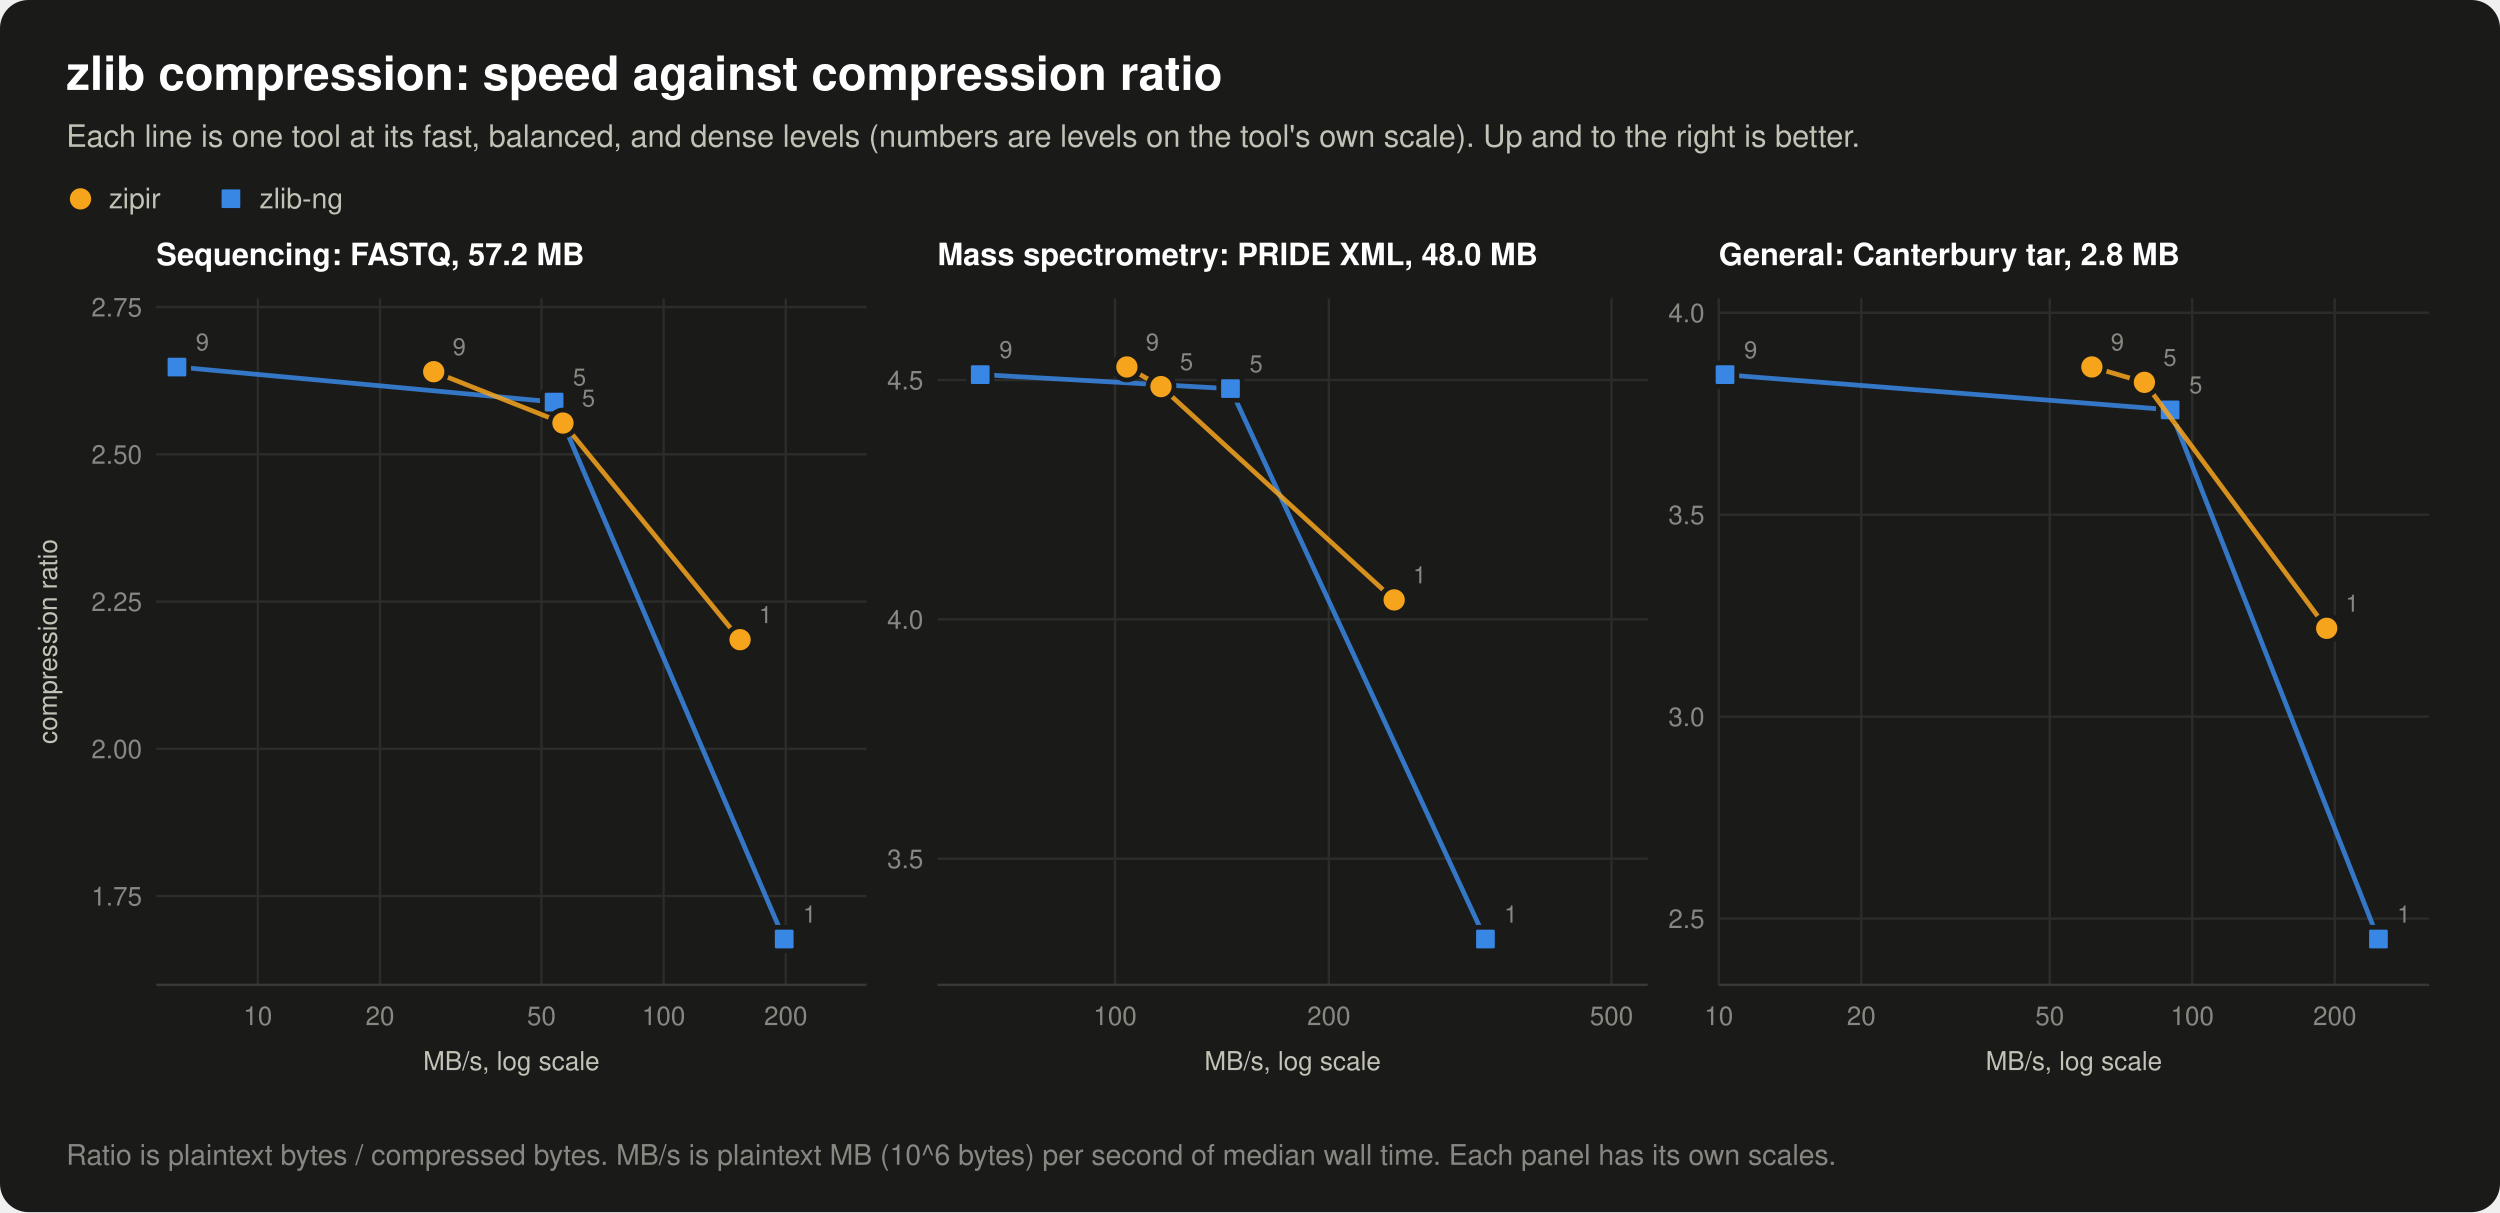
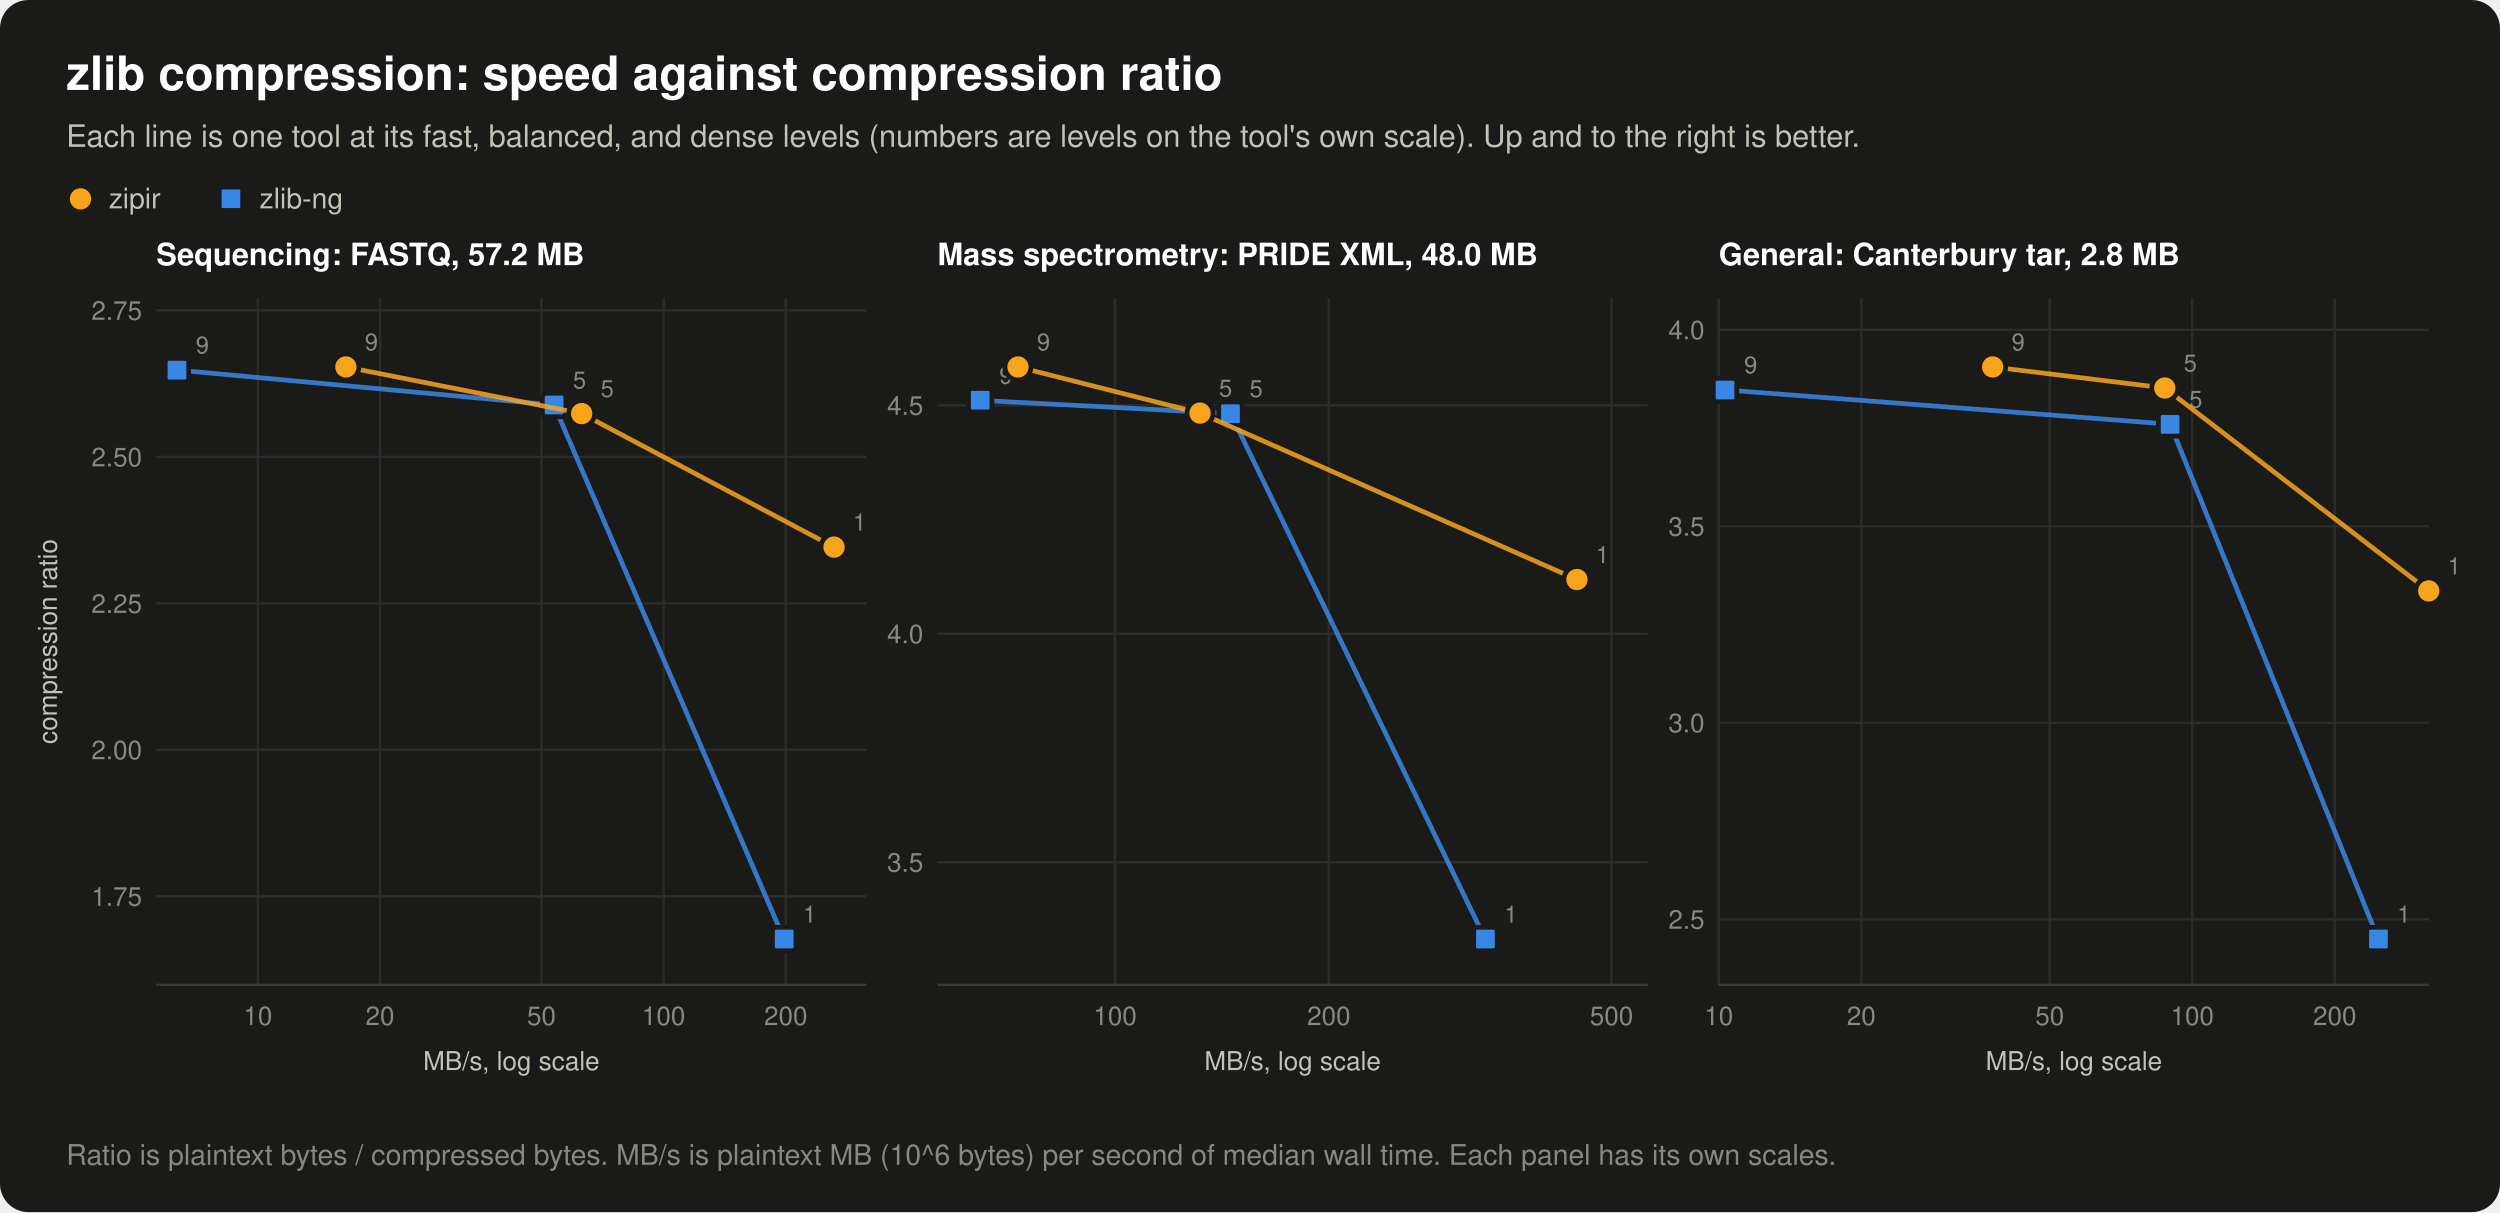
<svg xmlns="http://www.w3.org/2000/svg" viewBox="0 0 1056 512" width="1056" height="512" role="img" font-family="system-ui, -apple-system, &quot;Segoe UI&quot;, Helvetica, Arial, sans-serif">
  <rect width="1056" height="512" rx="12" fill="#1a1a19" />
  <text x="28.0" y="38.0" font-size="20" fill="#ffffff" text-anchor="start" font-weight="650">zlib compression: speed against compression ratio</text>
  <text x="28.0" y="62.0" font-size="13" fill="#c3c2b7" text-anchor="start" font-weight="400">Each line is one tool at its fast, balanced, and dense levels (numbers are levels on the tool's own scale). Up and to the right is better.</text>
  <circle cx="34.0" cy="84.0" r="5.5" fill="#f7a41d" stroke="#1a1a19" stroke-width="2" />
  <text x="46.0" y="88.0" font-size="12" fill="#c3c2b7" text-anchor="start" font-weight="400">zipir</text>
  <rect x="92.6" y="79.0" width="9.9" height="9.9" rx="1.5" fill="#3987e5" stroke="#1a1a19" stroke-width="2" />
  <text x="109.6" y="88.0" font-size="12" fill="#c3c2b7" text-anchor="start" font-weight="400">zlib-ng</text>
  <text x="66.0" y="112.0" font-size="13" fill="#ffffff" text-anchor="start" font-weight="600">Sequencing: FASTQ, 57.2 MB</text>
  <line x1="108.9" y1="126.0" x2="108.9" y2="416.0" stroke="#2c2c2a" stroke-width="1" />
  <text x="108.9" y="433.0" font-size="11" fill="#898781" text-anchor="middle" font-weight="400">10</text>
  <line x1="160.5" y1="126.0" x2="160.5" y2="416.0" stroke="#2c2c2a" stroke-width="1" />
  <text x="160.5" y="433.0" font-size="11" fill="#898781" text-anchor="middle" font-weight="400">20</text>
  <line x1="228.7" y1="126.0" x2="228.7" y2="416.0" stroke="#2c2c2a" stroke-width="1" />
  <text x="228.7" y="433.0" font-size="11" fill="#898781" text-anchor="middle" font-weight="400">50</text>
  <line x1="280.3" y1="126.0" x2="280.3" y2="416.0" stroke="#2c2c2a" stroke-width="1" />
  <text x="280.3" y="433.0" font-size="11" fill="#898781" text-anchor="middle" font-weight="400">100</text>
  <line x1="331.9" y1="126.0" x2="331.9" y2="416.0" stroke="#2c2c2a" stroke-width="1" />
  <text x="331.9" y="433.0" font-size="11" fill="#898781" text-anchor="middle" font-weight="400">200</text>
-   <line x1="66.0" y1="378.5" x2="366.0" y2="378.5" stroke="#2c2c2a" stroke-width="1" />
-   <text x="60.0" y="382.5" font-size="11" fill="#898781" text-anchor="end" font-weight="400">1.75</text>
-   <line x1="66.0" y1="316.3" x2="366.0" y2="316.3" stroke="#2c2c2a" stroke-width="1" />
-   <text x="60.0" y="320.3" font-size="11" fill="#898781" text-anchor="end" font-weight="400">2.00</text>
-   <line x1="66.0" y1="254.1" x2="366.0" y2="254.1" stroke="#2c2c2a" stroke-width="1" />
-   <text x="60.0" y="258.1" font-size="11" fill="#898781" text-anchor="end" font-weight="400">2.25</text>
-   <line x1="66.0" y1="191.9" x2="366.0" y2="191.9" stroke="#2c2c2a" stroke-width="1" />
-   <text x="60.0" y="195.9" font-size="11" fill="#898781" text-anchor="end" font-weight="400">2.50</text>
-   <line x1="66.0" y1="129.7" x2="366.0" y2="129.7" stroke="#2c2c2a" stroke-width="1" />
-   <text x="60.0" y="133.7" font-size="11" fill="#898781" text-anchor="end" font-weight="400">2.75</text>
+   <line x1="66.0" y1="378.6" x2="366.0" y2="378.6" stroke="#2c2c2a" stroke-width="1" />
+   <text x="60.0" y="382.6" font-size="11" fill="#898781" text-anchor="end" font-weight="400">1.75</text>
+   <line x1="66.0" y1="316.7" x2="366.0" y2="316.7" stroke="#2c2c2a" stroke-width="1" />
+   <text x="60.0" y="320.7" font-size="11" fill="#898781" text-anchor="end" font-weight="400">2.00</text>
+   <line x1="66.0" y1="254.9" x2="366.0" y2="254.9" stroke="#2c2c2a" stroke-width="1" />
+   <text x="60.0" y="258.9" font-size="11" fill="#898781" text-anchor="end" font-weight="400">2.25</text>
+   <line x1="66.0" y1="193.0" x2="366.0" y2="193.0" stroke="#2c2c2a" stroke-width="1" />
+   <text x="60.0" y="197.0" font-size="11" fill="#898781" text-anchor="end" font-weight="400">2.50</text>
+   <line x1="66.0" y1="131.1" x2="366.0" y2="131.1" stroke="#2c2c2a" stroke-width="1" />
+   <text x="60.0" y="135.1" font-size="11" fill="#898781" text-anchor="end" font-weight="400">2.75</text>
  <line x1="66.0" y1="416.0" x2="366.0" y2="416.0" stroke="#383835" stroke-width="1" />
-   <path d="M331.2,396.7 L234.0,169.8 L74.7,155.0" fill="none" stroke="#3987e5" stroke-width="2" stroke-linejoin="round" stroke-linecap="round" opacity="0.85" />
+   <path d="M331.2,396.7 L234.0,171.1 L74.7,156.3" fill="none" stroke="#3987e5" stroke-width="2" stroke-linejoin="round" stroke-linecap="round" opacity="0.85" />
  <rect x="326.3" y="391.7" width="9.9" height="9.9" rx="1.5" fill="#3987e5" stroke="#1a1a19" stroke-width="2" />
  <text x="339.2" y="389.7" font-size="10" fill="#898781" text-anchor="start" font-weight="400">1</text>
-   <rect x="229.1" y="164.9" width="9.9" height="9.9" rx="1.5" fill="#3987e5" stroke="#1a1a19" stroke-width="2" />
-   <text x="242.0" y="162.8" font-size="10" fill="#898781" text-anchor="start" font-weight="400">5</text>
-   <rect x="69.8" y="150.1" width="9.9" height="9.9" rx="1.5" fill="#3987e5" stroke="#1a1a19" stroke-width="2" />
-   <text x="82.7" y="148.0" font-size="10" fill="#898781" text-anchor="start" font-weight="400">9</text>
-   <path d="M312.6,270.2 L237.8,178.7 L183.2,157.0" fill="none" stroke="#f7a41d" stroke-width="2" stroke-linejoin="round" stroke-linecap="round" opacity="0.85" />
-   <circle cx="312.6" cy="270.2" r="5.5" fill="#f7a41d" stroke="#1a1a19" stroke-width="2" />
-   <text x="320.6" y="263.2" font-size="10" fill="#898781" text-anchor="start" font-weight="400">1</text>
-   <circle cx="237.8" cy="178.7" r="5.5" fill="#f7a41d" stroke="#1a1a19" stroke-width="2" />
-   <text x="245.8" y="171.7" font-size="10" fill="#898781" text-anchor="start" font-weight="400">5</text>
-   <circle cx="183.2" cy="157.0" r="5.5" fill="#f7a41d" stroke="#1a1a19" stroke-width="2" />
-   <text x="191.2" y="150.0" font-size="10" fill="#898781" text-anchor="start" font-weight="400">9</text>
+   <rect x="229.1" y="166.1" width="9.9" height="9.9" rx="1.5" fill="#3987e5" stroke="#1a1a19" stroke-width="2" />
+   <text x="242.0" y="164.1" font-size="10" fill="#898781" text-anchor="start" font-weight="400">5</text>
+   <rect x="69.8" y="151.4" width="9.9" height="9.9" rx="1.5" fill="#3987e5" stroke="#1a1a19" stroke-width="2" />
+   <text x="82.7" y="149.3" font-size="10" fill="#898781" text-anchor="start" font-weight="400">9</text>
+   <path d="M352.3,231.1 L245.7,174.7 L146.1,155.0" fill="none" stroke="#f7a41d" stroke-width="2" stroke-linejoin="round" stroke-linecap="round" opacity="0.85" />
+   <circle cx="352.3" cy="231.1" r="5.5" fill="#f7a41d" stroke="#1a1a19" stroke-width="2" />
+   <text x="360.3" y="224.1" font-size="10" fill="#898781" text-anchor="start" font-weight="400">1</text>
+   <circle cx="245.7" cy="174.7" r="5.5" fill="#f7a41d" stroke="#1a1a19" stroke-width="2" />
+   <text x="253.7" y="167.7" font-size="10" fill="#898781" text-anchor="start" font-weight="400">5</text>
+   <circle cx="146.1" cy="155.0" r="5.5" fill="#f7a41d" stroke="#1a1a19" stroke-width="2" />
+   <text x="154.1" y="148.0" font-size="10" fill="#898781" text-anchor="start" font-weight="400">9</text>
  <text x="216.0" y="452.0" font-size="11" fill="#c3c2b7" text-anchor="middle" font-weight="400">MB/s, log scale</text>
  <text x="396.0" y="112.0" font-size="13" fill="#ffffff" text-anchor="start" font-weight="600">Mass spectrometry: PRIDE XML, 48.0 MB</text>
  <line x1="471.0" y1="126.0" x2="471.0" y2="416.0" stroke="#2c2c2a" stroke-width="1" />
  <text x="471.0" y="433.0" font-size="11" fill="#898781" text-anchor="middle" font-weight="400">100</text>
  <line x1="561.3" y1="126.0" x2="561.3" y2="416.0" stroke="#2c2c2a" stroke-width="1" />
  <text x="561.3" y="433.0" font-size="11" fill="#898781" text-anchor="middle" font-weight="400">200</text>
  <line x1="680.7" y1="126.0" x2="680.7" y2="416.0" stroke="#2c2c2a" stroke-width="1" />
  <text x="680.7" y="433.0" font-size="11" fill="#898781" text-anchor="middle" font-weight="400">500</text>
-   <line x1="396.0" y1="362.7" x2="696.0" y2="362.7" stroke="#2c2c2a" stroke-width="1" />
-   <text x="390.0" y="366.7" font-size="11" fill="#898781" text-anchor="end" font-weight="400">3.5</text>
-   <line x1="396.0" y1="261.6" x2="696.0" y2="261.6" stroke="#2c2c2a" stroke-width="1" />
-   <text x="390.0" y="265.6" font-size="11" fill="#898781" text-anchor="end" font-weight="400">4.0</text>
-   <line x1="396.0" y1="160.5" x2="696.0" y2="160.5" stroke="#2c2c2a" stroke-width="1" />
-   <text x="390.0" y="164.5" font-size="11" fill="#898781" text-anchor="end" font-weight="400">4.5</text>
+   <line x1="396.0" y1="364.2" x2="696.0" y2="364.2" stroke="#2c2c2a" stroke-width="1" />
+   <text x="390.0" y="368.2" font-size="11" fill="#898781" text-anchor="end" font-weight="400">3.5</text>
+   <line x1="396.0" y1="267.7" x2="696.0" y2="267.7" stroke="#2c2c2a" stroke-width="1" />
+   <text x="390.0" y="271.7" font-size="11" fill="#898781" text-anchor="end" font-weight="400">4.0</text>
+   <line x1="396.0" y1="171.2" x2="696.0" y2="171.2" stroke="#2c2c2a" stroke-width="1" />
+   <text x="390.0" y="175.2" font-size="11" fill="#898781" text-anchor="end" font-weight="400">4.5</text>
  <line x1="396.0" y1="416.0" x2="696.0" y2="416.0" stroke="#383835" stroke-width="1" />
-   <path d="M627.4,396.7 L519.8,164.2 L414.1,158.2" fill="none" stroke="#3987e5" stroke-width="2" stroke-linejoin="round" stroke-linecap="round" opacity="0.85" />
+   <path d="M627.4,396.7 L519.8,174.7 L414.1,169.1" fill="none" stroke="#3987e5" stroke-width="2" stroke-linejoin="round" stroke-linecap="round" opacity="0.85" />
  <rect x="622.5" y="391.7" width="9.9" height="9.9" rx="1.5" fill="#3987e5" stroke="#1a1a19" stroke-width="2" />
  <text x="635.4" y="389.7" font-size="10" fill="#898781" text-anchor="start" font-weight="400">1</text>
-   <rect x="514.8" y="159.2" width="9.9" height="9.9" rx="1.5" fill="#3987e5" stroke="#1a1a19" stroke-width="2" />
-   <text x="527.8" y="157.2" font-size="10" fill="#898781" text-anchor="start" font-weight="400">5</text>
-   <rect x="409.1" y="153.3" width="9.9" height="9.9" rx="1.5" fill="#3987e5" stroke="#1a1a19" stroke-width="2" />
-   <text x="422.1" y="151.2" font-size="10" fill="#898781" text-anchor="start" font-weight="400">9</text>
-   <path d="M588.9,253.4 L490.4,163.3 L476.0,155.0" fill="none" stroke="#f7a41d" stroke-width="2" stroke-linejoin="round" stroke-linecap="round" opacity="0.85" />
-   <circle cx="588.9" cy="253.4" r="5.5" fill="#f7a41d" stroke="#1a1a19" stroke-width="2" />
-   <text x="596.9" y="246.4" font-size="10" fill="#898781" text-anchor="start" font-weight="400">1</text>
-   <circle cx="490.4" cy="163.3" r="5.5" fill="#f7a41d" stroke="#1a1a19" stroke-width="2" />
-   <text x="498.4" y="156.3" font-size="10" fill="#898781" text-anchor="start" font-weight="400">5</text>
-   <circle cx="476.0" cy="155.0" r="5.5" fill="#f7a41d" stroke="#1a1a19" stroke-width="2" />
-   <text x="484.0" y="148.0" font-size="10" fill="#898781" text-anchor="start" font-weight="400">9</text>
+   <rect x="514.8" y="169.8" width="9.9" height="9.9" rx="1.5" fill="#3987e5" stroke="#1a1a19" stroke-width="2" />
+   <text x="527.8" y="167.7" font-size="10" fill="#898781" text-anchor="start" font-weight="400">5</text>
+   <rect x="409.1" y="164.1" width="9.9" height="9.9" rx="1.5" fill="#3987e5" stroke="#1a1a19" stroke-width="2" />
+   <text x="422.1" y="162.1" font-size="10" fill="#898781" text-anchor="start" font-weight="400">9</text>
+   <path d="M666.1,244.8 L506.9,174.5 L430.0,155.0" fill="none" stroke="#f7a41d" stroke-width="2" stroke-linejoin="round" stroke-linecap="round" opacity="0.85" />
+   <circle cx="666.1" cy="244.8" r="5.5" fill="#f7a41d" stroke="#1a1a19" stroke-width="2" />
+   <text x="674.1" y="237.8" font-size="10" fill="#898781" text-anchor="start" font-weight="400">1</text>
+   <circle cx="506.9" cy="174.5" r="5.5" fill="#f7a41d" stroke="#1a1a19" stroke-width="2" />
+   <text x="514.9" y="167.5" font-size="10" fill="#898781" text-anchor="start" font-weight="400">5</text>
+   <circle cx="430.0" cy="155.0" r="5.5" fill="#f7a41d" stroke="#1a1a19" stroke-width="2" />
+   <text x="438.0" y="148.0" font-size="10" fill="#898781" text-anchor="start" font-weight="400">9</text>
  <text x="546.0" y="452.0" font-size="11" fill="#c3c2b7" text-anchor="middle" font-weight="400">MB/s, log scale</text>
  <text x="726.0" y="112.0" font-size="13" fill="#ffffff" text-anchor="start" font-weight="600">General: Canterbury tar, 2.8 MB</text>
  <line x1="726.0" y1="126.0" x2="726.0" y2="416.0" stroke="#2c2c2a" stroke-width="1" />
  <text x="726.0" y="433.0" font-size="11" fill="#898781" text-anchor="middle" font-weight="400">10</text>
  <line x1="786.2" y1="126.0" x2="786.2" y2="416.0" stroke="#2c2c2a" stroke-width="1" />
  <text x="786.2" y="433.0" font-size="11" fill="#898781" text-anchor="middle" font-weight="400">20</text>
  <line x1="865.8" y1="126.0" x2="865.8" y2="416.0" stroke="#2c2c2a" stroke-width="1" />
  <text x="865.8" y="433.0" font-size="11" fill="#898781" text-anchor="middle" font-weight="400">50</text>
  <line x1="926.0" y1="126.0" x2="926.0" y2="416.0" stroke="#2c2c2a" stroke-width="1" />
  <text x="926.0" y="433.0" font-size="11" fill="#898781" text-anchor="middle" font-weight="400">100</text>
  <line x1="986.2" y1="126.0" x2="986.2" y2="416.0" stroke="#2c2c2a" stroke-width="1" />
  <text x="986.2" y="433.0" font-size="11" fill="#898781" text-anchor="middle" font-weight="400">200</text>
-   <line x1="726.0" y1="388.0" x2="1026.0" y2="388.0" stroke="#2c2c2a" stroke-width="1" />
-   <text x="720.0" y="392.0" font-size="11" fill="#898781" text-anchor="end" font-weight="400">2.5</text>
-   <line x1="726.0" y1="302.7" x2="1026.0" y2="302.7" stroke="#2c2c2a" stroke-width="1" />
-   <text x="720.0" y="306.7" font-size="11" fill="#898781" text-anchor="end" font-weight="400">3.0</text>
-   <line x1="726.0" y1="217.4" x2="1026.0" y2="217.4" stroke="#2c2c2a" stroke-width="1" />
-   <text x="720.0" y="221.4" font-size="11" fill="#898781" text-anchor="end" font-weight="400">3.5</text>
-   <line x1="726.0" y1="132.1" x2="1026.0" y2="132.1" stroke="#2c2c2a" stroke-width="1" />
-   <text x="720.0" y="136.1" font-size="11" fill="#898781" text-anchor="end" font-weight="400">4.0</text>
+   <line x1="726.0" y1="388.3" x2="1026.0" y2="388.3" stroke="#2c2c2a" stroke-width="1" />
+   <text x="720.0" y="392.3" font-size="11" fill="#898781" text-anchor="end" font-weight="400">2.5</text>
+   <line x1="726.0" y1="305.3" x2="1026.0" y2="305.3" stroke="#2c2c2a" stroke-width="1" />
+   <text x="720.0" y="309.3" font-size="11" fill="#898781" text-anchor="end" font-weight="400">3.0</text>
+   <line x1="726.0" y1="222.3" x2="1026.0" y2="222.3" stroke="#2c2c2a" stroke-width="1" />
+   <text x="720.0" y="226.3" font-size="11" fill="#898781" text-anchor="end" font-weight="400">3.5</text>
+   <line x1="726.0" y1="139.3" x2="1026.0" y2="139.3" stroke="#2c2c2a" stroke-width="1" />
+   <text x="720.0" y="143.3" font-size="11" fill="#898781" text-anchor="end" font-weight="400">4.0</text>
  <line x1="726.0" y1="416.0" x2="1026.0" y2="416.0" stroke="#383835" stroke-width="1" />
-   <path d="M1004.6,396.7 L916.7,173.1 L728.7,158.3" fill="none" stroke="#3987e5" stroke-width="2" stroke-linejoin="round" stroke-linecap="round" opacity="0.85" />
+   <path d="M1004.6,396.7 L916.7,179.2 L728.7,164.7" fill="none" stroke="#3987e5" stroke-width="2" stroke-linejoin="round" stroke-linecap="round" opacity="0.85" />
  <rect x="999.7" y="391.7" width="9.9" height="9.9" rx="1.5" fill="#3987e5" stroke="#1a1a19" stroke-width="2" />
  <text x="1012.6" y="389.7" font-size="10" fill="#898781" text-anchor="start" font-weight="400">1</text>
-   <rect x="911.7" y="168.2" width="9.9" height="9.9" rx="1.5" fill="#3987e5" stroke="#1a1a19" stroke-width="2" />
-   <text x="924.7" y="166.1" font-size="10" fill="#898781" text-anchor="start" font-weight="400">5</text>
-   <rect x="723.7" y="153.3" width="9.9" height="9.9" rx="1.5" fill="#3987e5" stroke="#1a1a19" stroke-width="2" />
-   <text x="736.7" y="151.3" font-size="10" fill="#898781" text-anchor="start" font-weight="400">9</text>
-   <path d="M982.8,265.4 L905.8,161.5 L883.6,155.0" fill="none" stroke="#f7a41d" stroke-width="2" stroke-linejoin="round" stroke-linecap="round" opacity="0.85" />
-   <circle cx="982.8" cy="265.4" r="5.5" fill="#f7a41d" stroke="#1a1a19" stroke-width="2" />
-   <text x="990.8" y="258.4" font-size="10" fill="#898781" text-anchor="start" font-weight="400">1</text>
-   <circle cx="905.8" cy="161.5" r="5.5" fill="#f7a41d" stroke="#1a1a19" stroke-width="2" />
-   <text x="913.8" y="154.5" font-size="10" fill="#898781" text-anchor="start" font-weight="400">5</text>
-   <circle cx="883.6" cy="155.0" r="5.5" fill="#f7a41d" stroke="#1a1a19" stroke-width="2" />
-   <text x="891.6" y="148.0" font-size="10" fill="#898781" text-anchor="start" font-weight="400">9</text>
+   <rect x="911.7" y="174.3" width="9.9" height="9.9" rx="1.5" fill="#3987e5" stroke="#1a1a19" stroke-width="2" />
+   <text x="924.7" y="172.2" font-size="10" fill="#898781" text-anchor="start" font-weight="400">5</text>
+   <rect x="723.7" y="159.8" width="9.9" height="9.9" rx="1.5" fill="#3987e5" stroke="#1a1a19" stroke-width="2" />
+   <text x="736.7" y="157.7" font-size="10" fill="#898781" text-anchor="start" font-weight="400">9</text>
+   <path d="M1025.9,249.6 L914.4,163.9 L841.7,155.0" fill="none" stroke="#f7a41d" stroke-width="2" stroke-linejoin="round" stroke-linecap="round" opacity="0.85" />
+   <circle cx="1025.9" cy="249.6" r="5.5" fill="#f7a41d" stroke="#1a1a19" stroke-width="2" />
+   <text x="1033.9" y="242.6" font-size="10" fill="#898781" text-anchor="start" font-weight="400">1</text>
+   <circle cx="914.4" cy="163.9" r="5.5" fill="#f7a41d" stroke="#1a1a19" stroke-width="2" />
+   <text x="922.4" y="156.9" font-size="10" fill="#898781" text-anchor="start" font-weight="400">5</text>
+   <circle cx="841.7" cy="155.0" r="5.5" fill="#f7a41d" stroke="#1a1a19" stroke-width="2" />
+   <text x="849.7" y="148.0" font-size="10" fill="#898781" text-anchor="start" font-weight="400">9</text>
  <text x="876.0" y="452.0" font-size="11" fill="#c3c2b7" text-anchor="middle" font-weight="400">MB/s, log scale</text>
  <text x="24.0" y="271.0" font-size="11" fill="#c3c2b7" text-anchor="middle" font-weight="400" transform="rotate(-90 24 271.0)">compression ratio</text>
  <text x="28.0" y="492.0" font-size="12" fill="#898781" text-anchor="start" font-weight="400">Ratio is plaintext bytes / compressed bytes. MB/s is plaintext MB (10^6 bytes) per second of median wall time. Each panel has its own scales.</text>
</svg>
